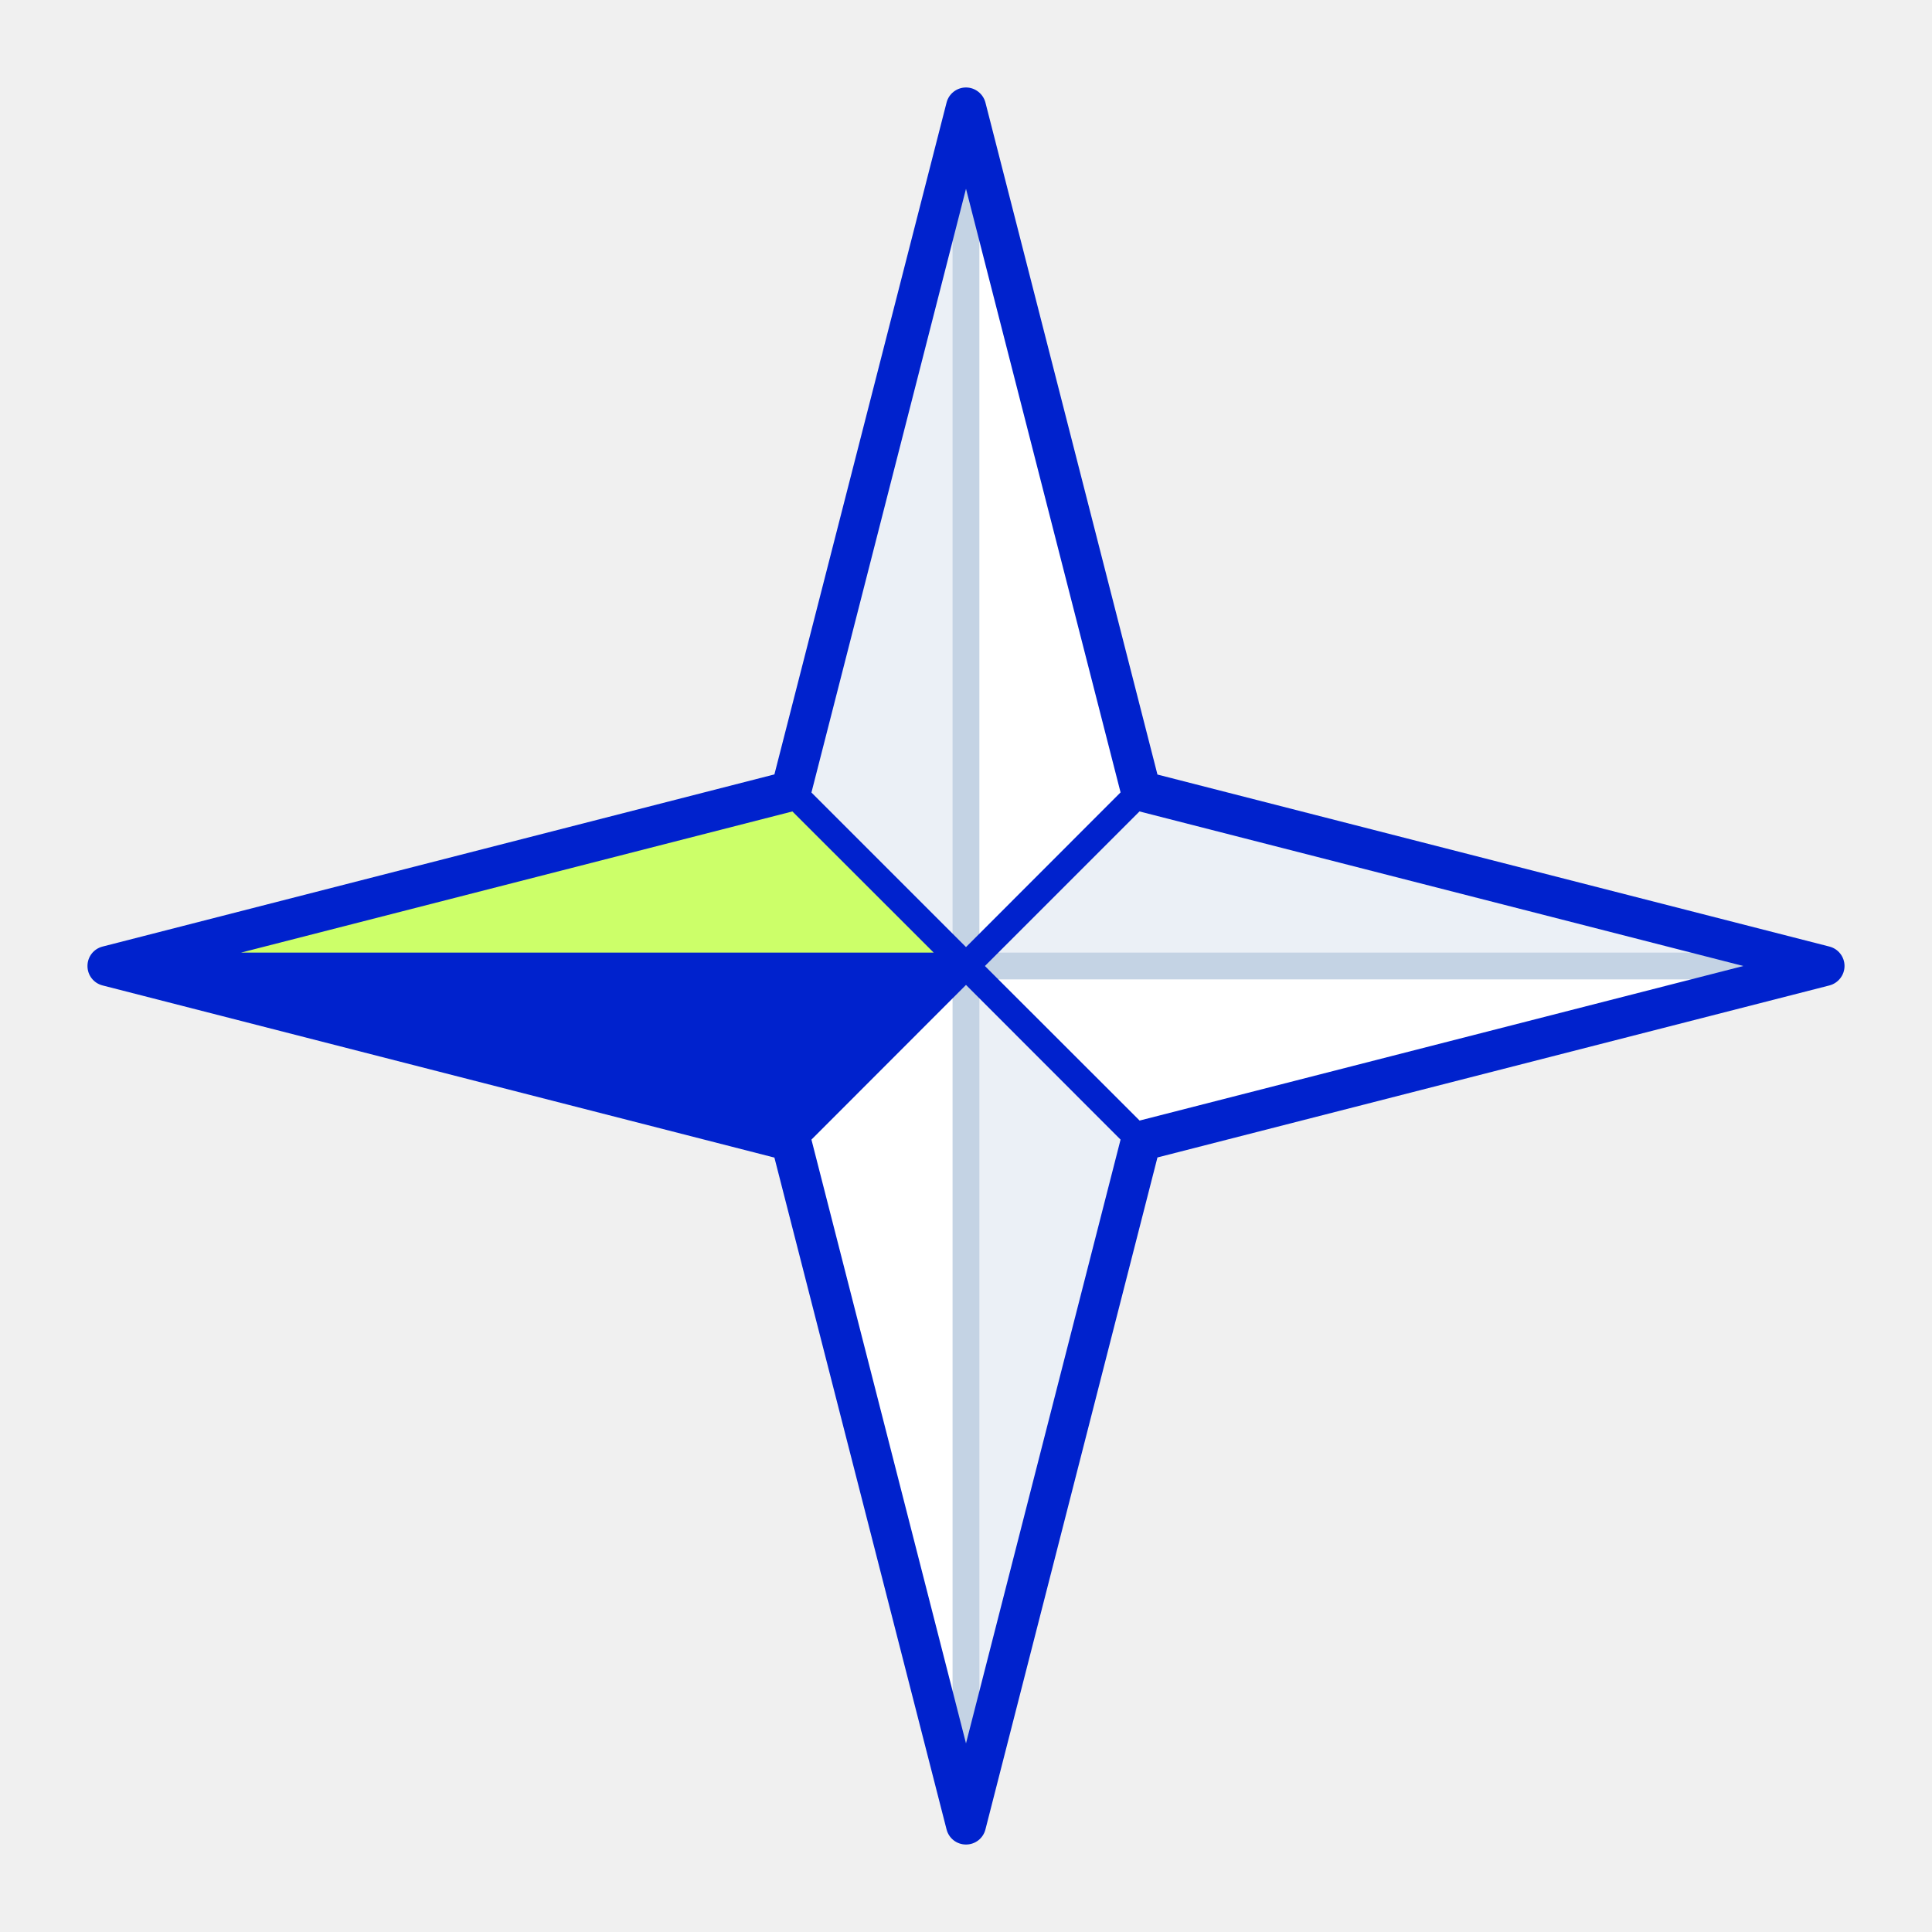
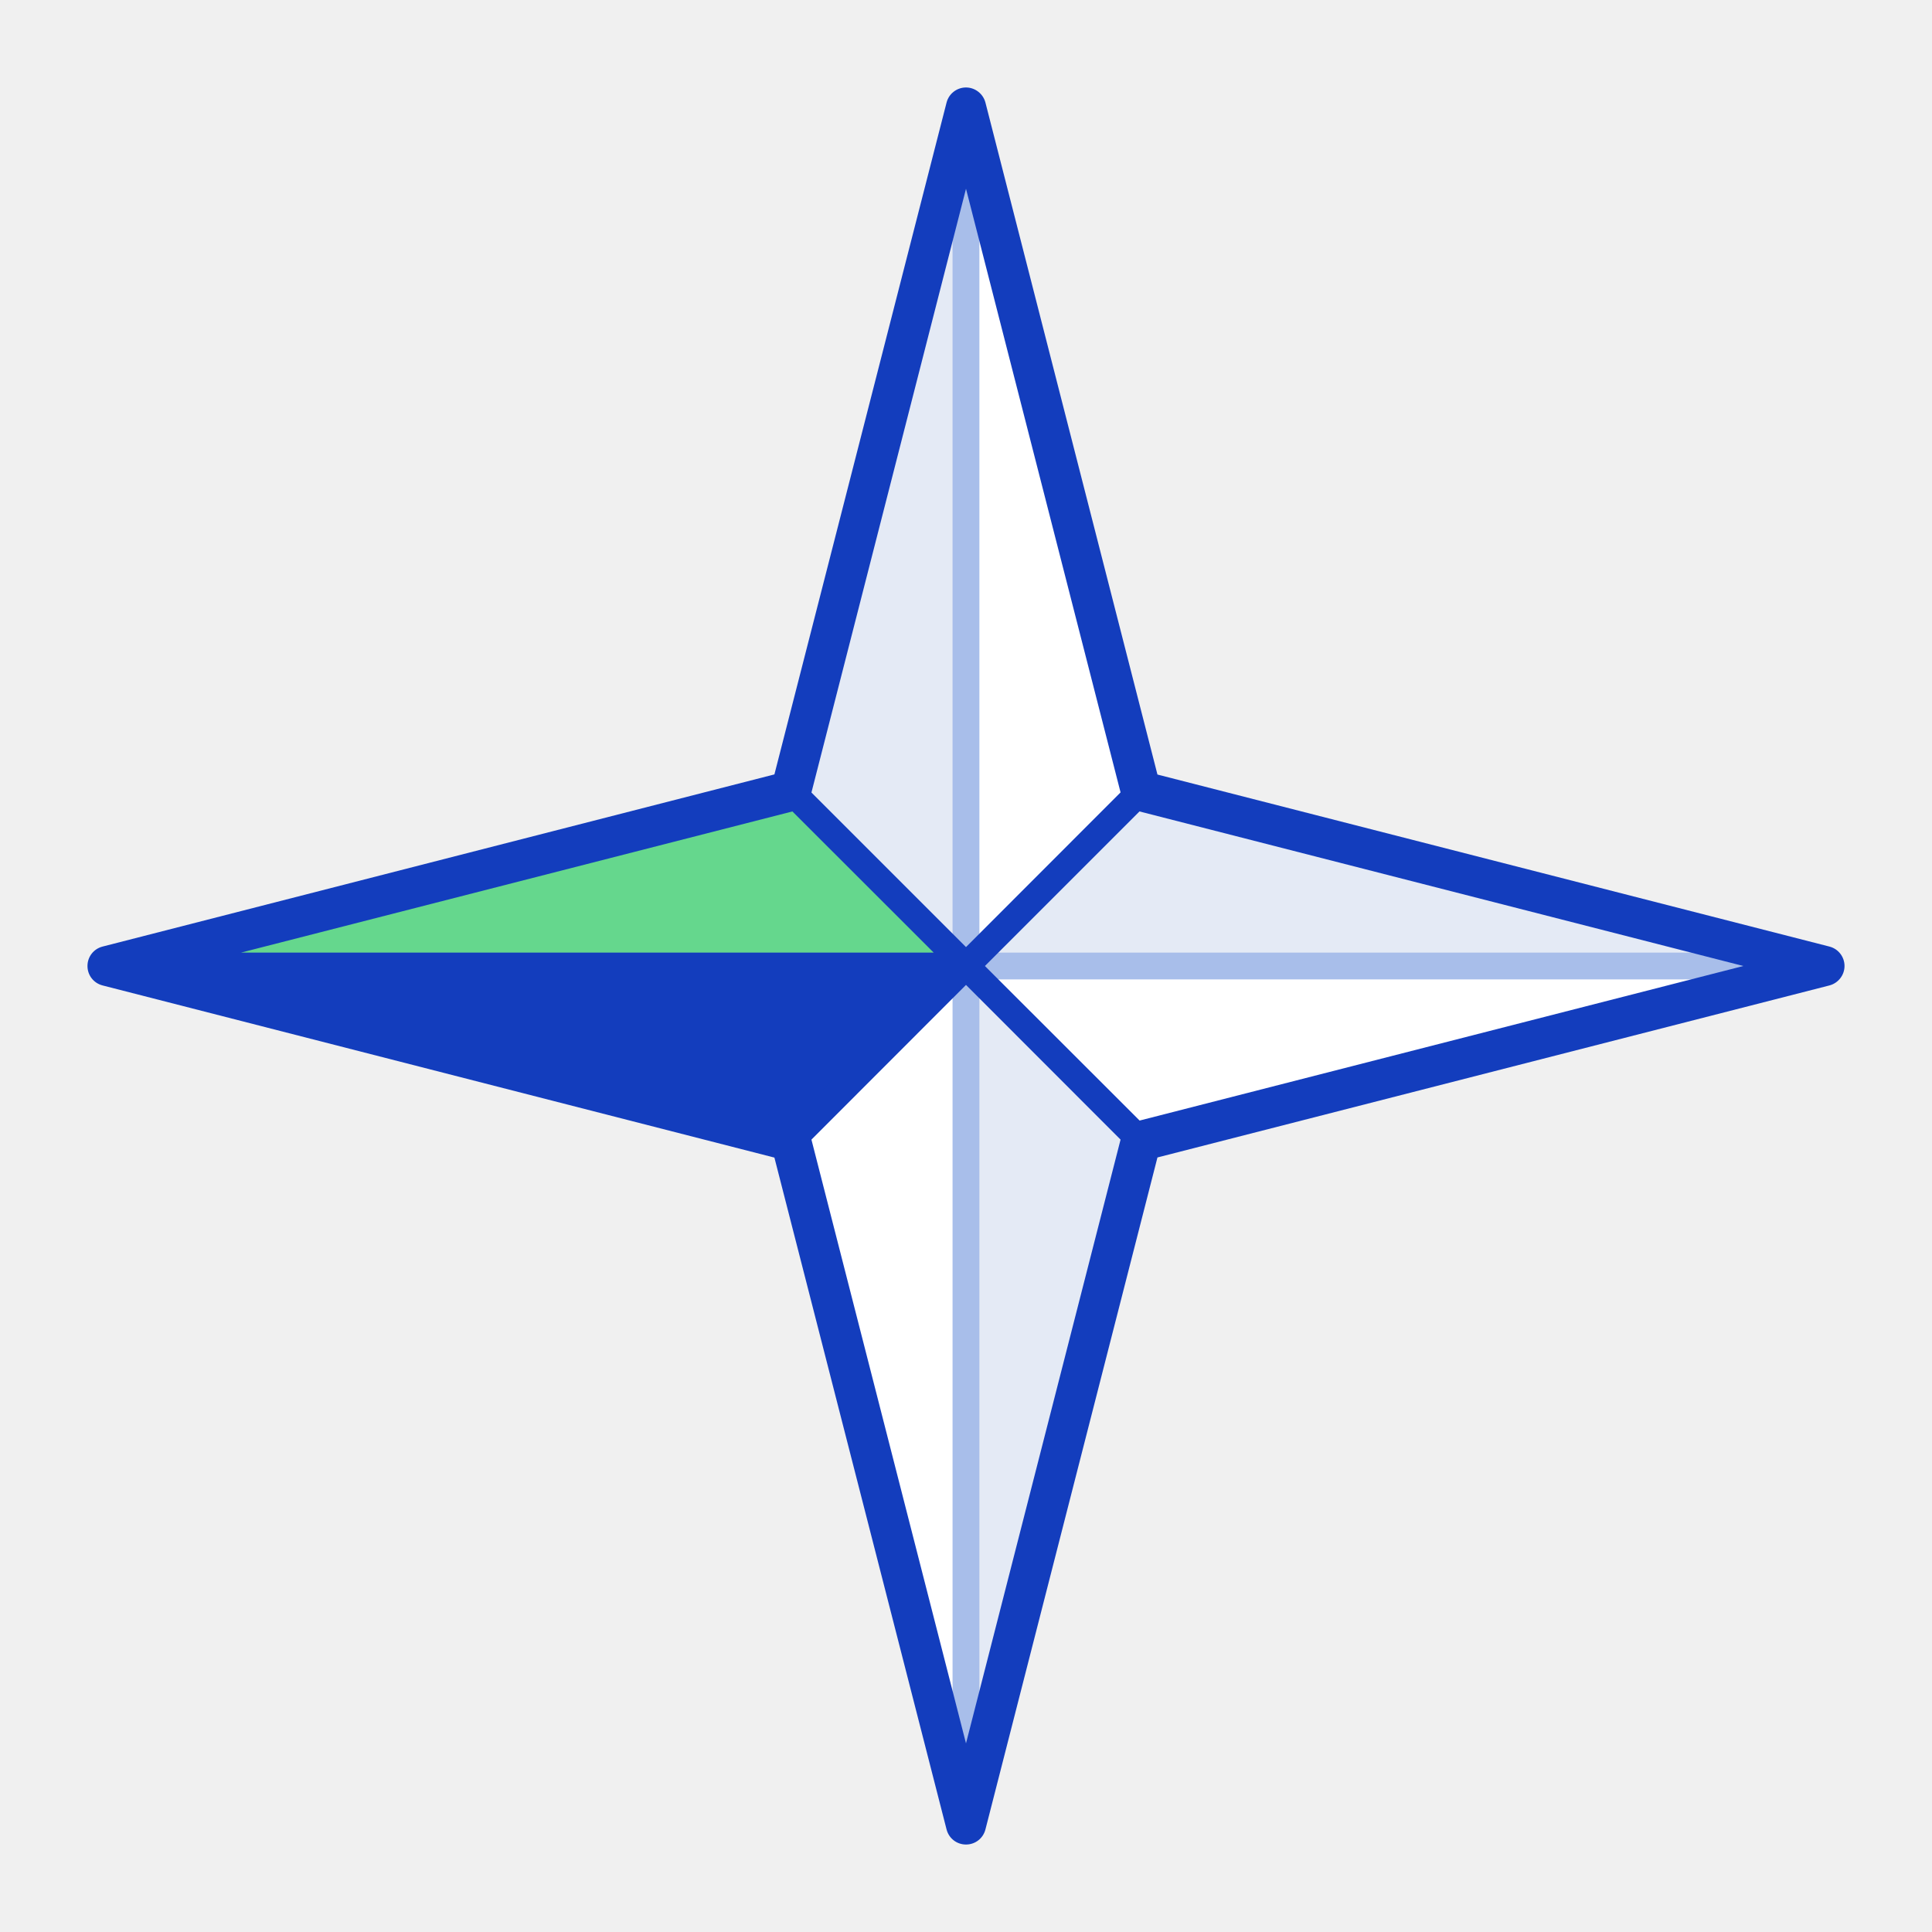
<svg xmlns="http://www.w3.org/2000/svg" width="72" height="72" viewBox="0 0 72 72" fill="none">
  <path d="M42.565 42.505L36.045 35.985L68.035 35.985L42.565 42.505Z" fill="white" />
  <path d="M42.565 29.46L36.045 35.985L36.045 3.99L42.565 29.46Z" fill="white" />
  <path d="M29.52 42.505L36.045 35.985L36.044 67.975L29.52 42.505Z" fill="white" />
-   <path d="M42.565 29.46L36.045 35.985L68.035 35.985L42.565 29.46Z" fill="#EBF0F6" />
-   <path d="M42.565 42.505L36.045 35.985V67.975L42.565 42.505Z" fill="#EBF0F6" />
-   <path d="M29.52 29.46L36.045 35.985L36.044 3.99L29.52 29.46Z" fill="#EBF0F6" />
-   <path d="M29.52 29.46L36.045 35.985L4.055 35.985L29.52 29.46Z" fill="#CCFF69" />
-   <path d="M35.499 4.01L35.499 67.99C35.499 68.265 35.724 68.49 35.999 68.49C36.275 68.49 36.499 68.265 36.499 67.99L36.499 36.5L67.99 36.5C68.264 36.5 68.49 36.275 68.49 36C68.49 35.725 68.264 35.5 67.99 35.5L36.499 35.5L36.499 4.01C36.499 3.735 36.275 3.51 35.999 3.51C35.724 3.51 35.499 3.73 35.499 4.01Z" fill="#C4D3E4" />
-   <path d="M29.52 42.505L36.045 35.985H4.055L29.52 42.505Z" fill="#0022CD" />
-   <path d="M35.275 3.825L28.86 28.86L3.825 35.275C3.49 35.36 3.26 35.655 3.26 36C3.26 36.345 3.49 36.64 3.825 36.725L28.86 43.14L35.275 68.175C35.36 68.51 35.655 68.74 36 68.74C36.345 68.74 36.64 68.51 36.725 68.175L43.135 43.135L68.175 36.725C68.505 36.64 68.74 36.34 68.74 36C68.74 35.66 68.51 35.36 68.175 35.275L43.135 28.865L36.725 3.825C36.64 3.495 36.34 3.26 36 3.26C35.66 3.26 35.36 3.49 35.275 3.825ZM29.53 30.24L34.795 35.5H8.985L29.53 30.24ZM8.985 36.5H34.795L29.53 41.76L8.985 36.5ZM36 64.97L30.24 42.47L36 36.705L41.76 42.47L36 64.97ZM64.97 36L42.47 41.76L36.705 36L42.465 30.24L64.97 36ZM41.76 29.53L36 35.295L30.24 29.535L36 7.035L41.76 29.53Z" fill="#0022CD" />
+   <path d="M42.565 29.46L36.045 35.985L68.035 35.985L42.565 29.46Z" fill="#E4EAF5" />
+   <path d="M42.565 42.505L36.045 35.985V67.975L42.565 42.505Z" fill="#E4EAF5" />
+   <path d="M29.52 29.46L36.045 35.985L36.044 3.99L29.52 29.46Z" fill="#E4EAF5" />
+   <path d="M29.52 29.46L36.045 35.985L4.055 35.985L29.52 29.46Z" fill="#65D78D" />
+   <path d="M35.499 4.01L35.499 67.99C35.499 68.265 35.724 68.49 35.999 68.49C36.275 68.49 36.499 68.265 36.499 67.99L36.499 36.5L67.99 36.5C68.264 36.5 68.49 36.275 68.49 36C68.49 35.725 68.264 35.5 67.99 35.5L36.499 35.5L36.499 4.01C36.499 3.735 36.275 3.51 35.999 3.51C35.724 3.51 35.499 3.73 35.499 4.01Z" fill="#A8BEEA" />
+   <path d="M29.52 42.505L36.045 35.985H4.055L29.52 42.505Z" fill="#133DBD" />
+   <path d="M35.275 3.825L28.86 28.86L3.825 35.275C3.49 35.36 3.26 35.655 3.26 36C3.26 36.345 3.49 36.64 3.825 36.725L28.86 43.14L35.275 68.175C35.36 68.51 35.655 68.74 36 68.74C36.345 68.74 36.64 68.51 36.725 68.175L43.135 43.135L68.175 36.725C68.505 36.64 68.74 36.34 68.74 36C68.74 35.66 68.51 35.36 68.175 35.275L43.135 28.865L36.725 3.825C36.64 3.495 36.34 3.26 36 3.26C35.66 3.26 35.36 3.49 35.275 3.825ZM29.53 30.24L34.795 35.5H8.985L29.53 30.24ZM8.985 36.5H34.795L29.53 41.76L8.985 36.5ZM36 64.97L30.24 42.47L36 36.705L41.76 42.47L36 64.97ZM64.97 36L42.47 41.76L36.705 36L42.465 30.24L64.97 36ZM41.76 29.53L36 35.295L30.24 29.535L36 7.035L41.76 29.53Z" fill="#133DBD" />
</svg>
